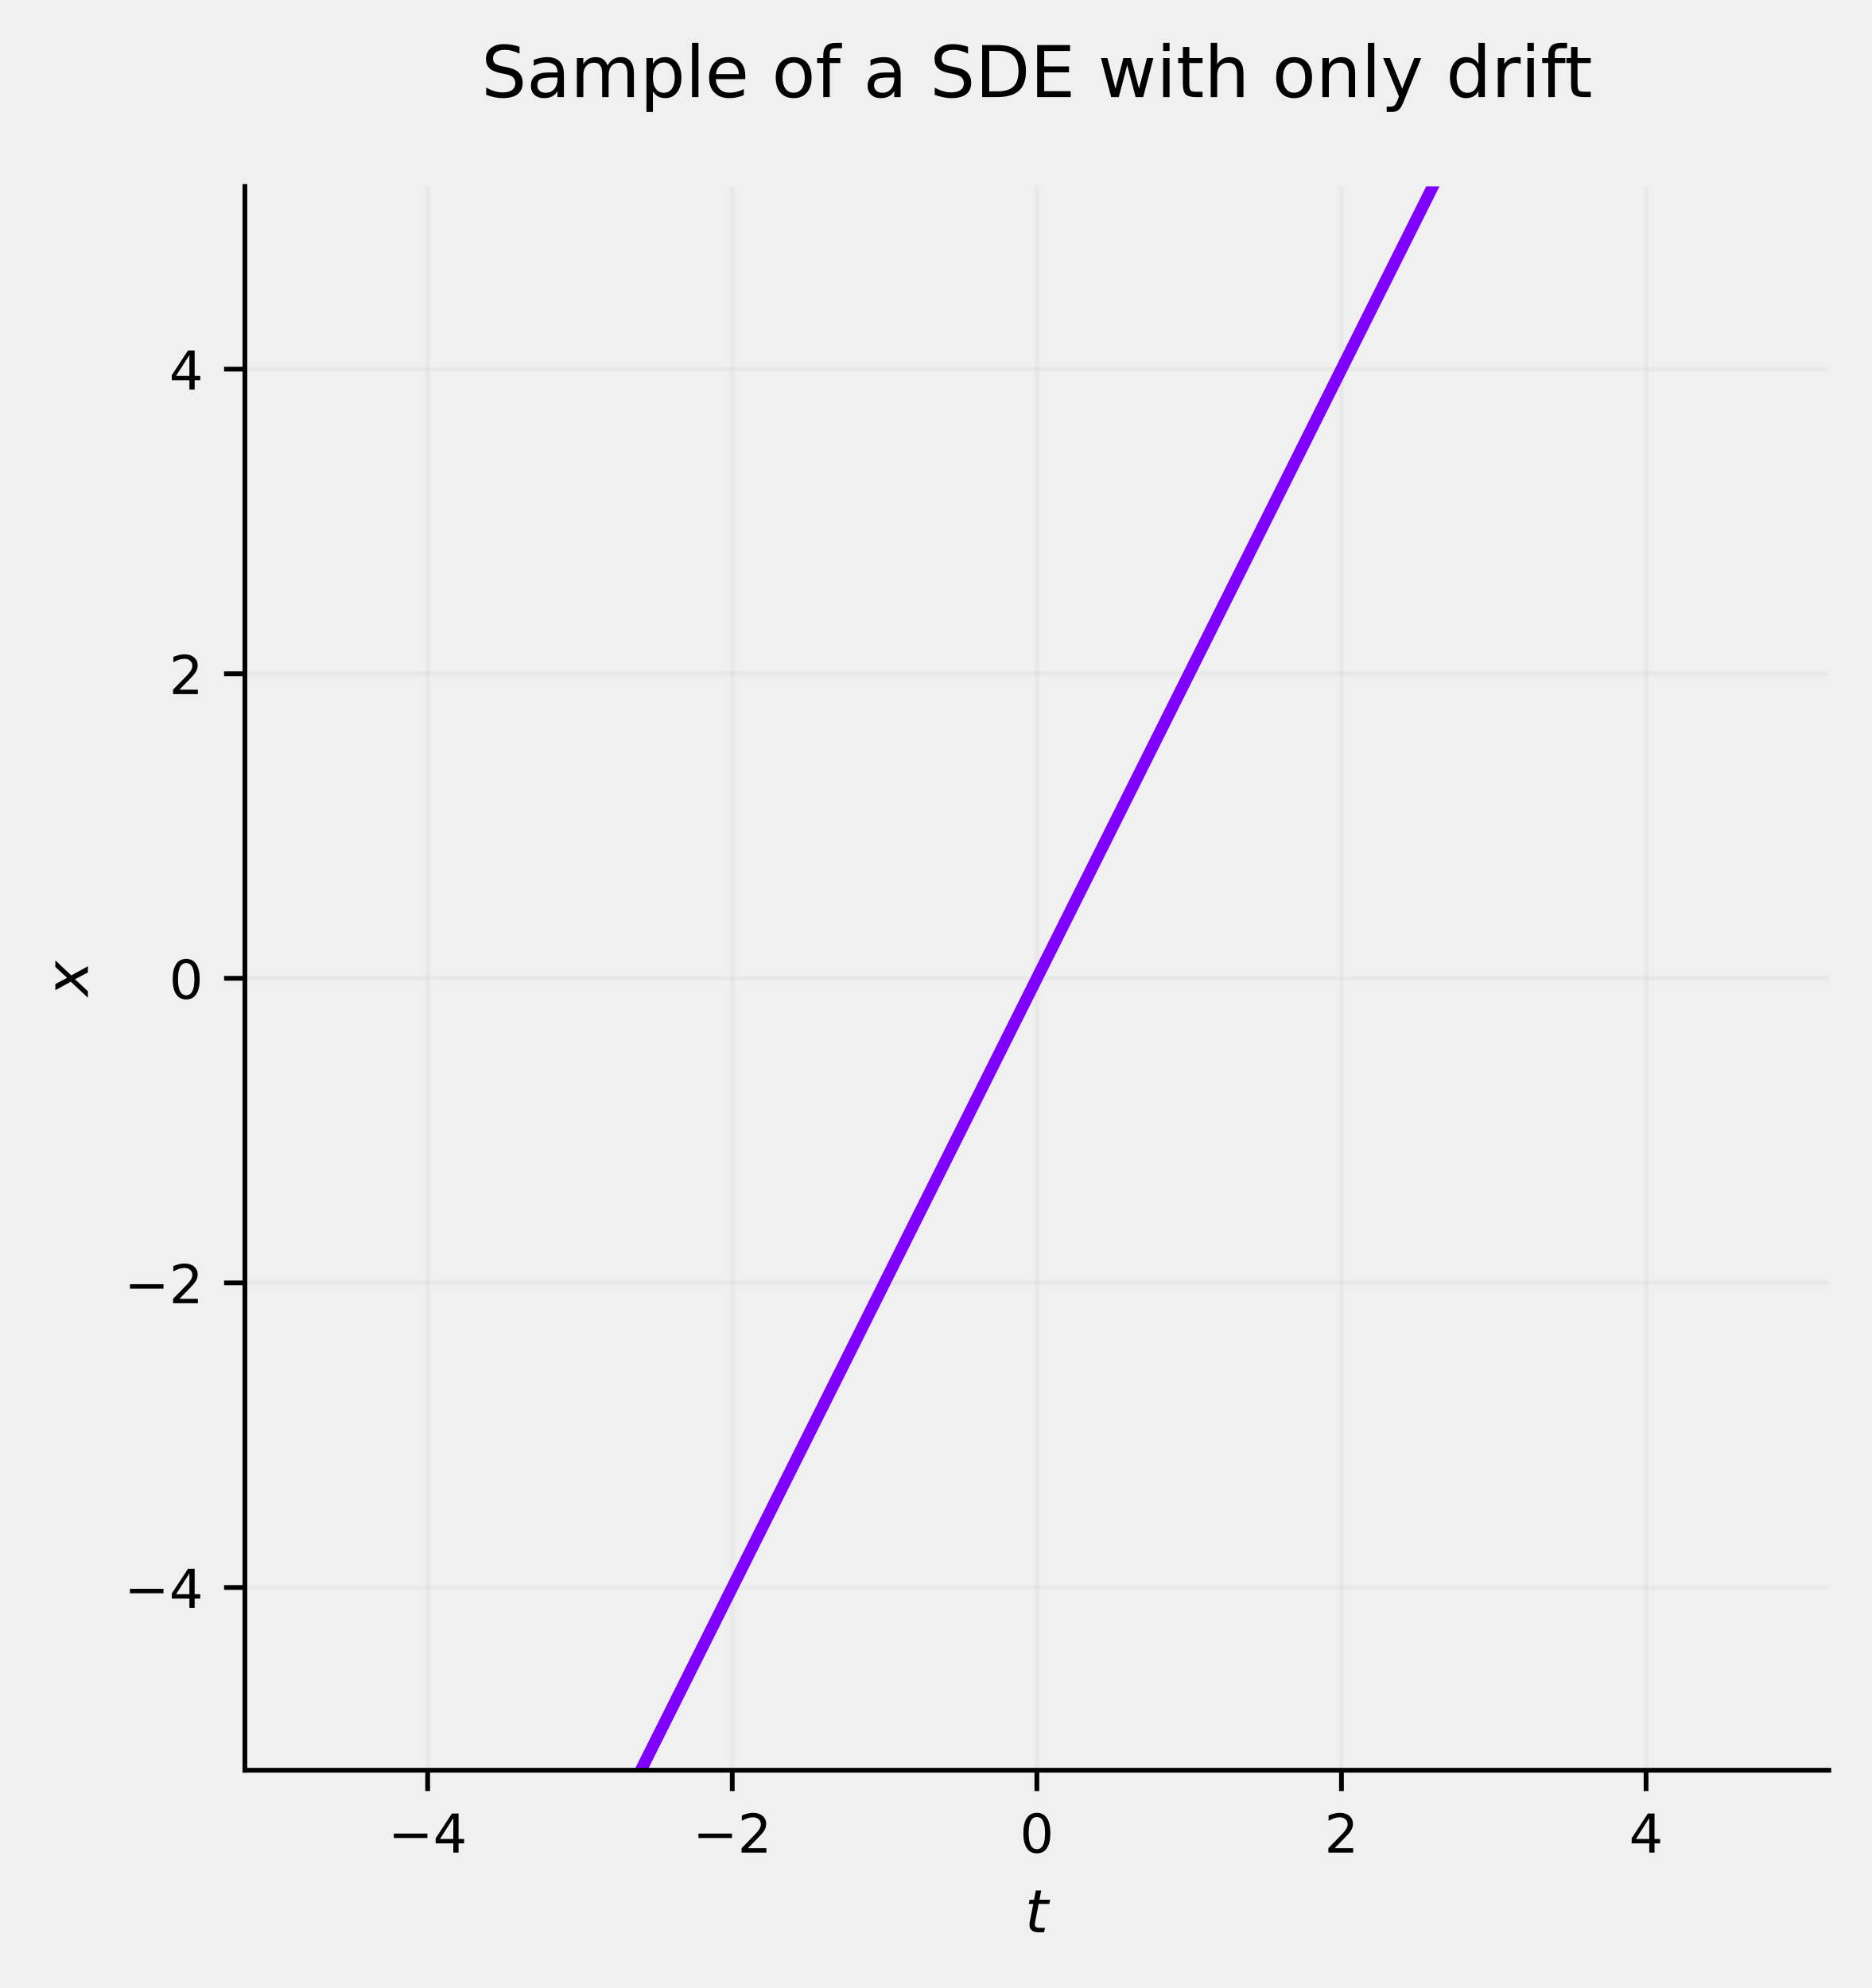
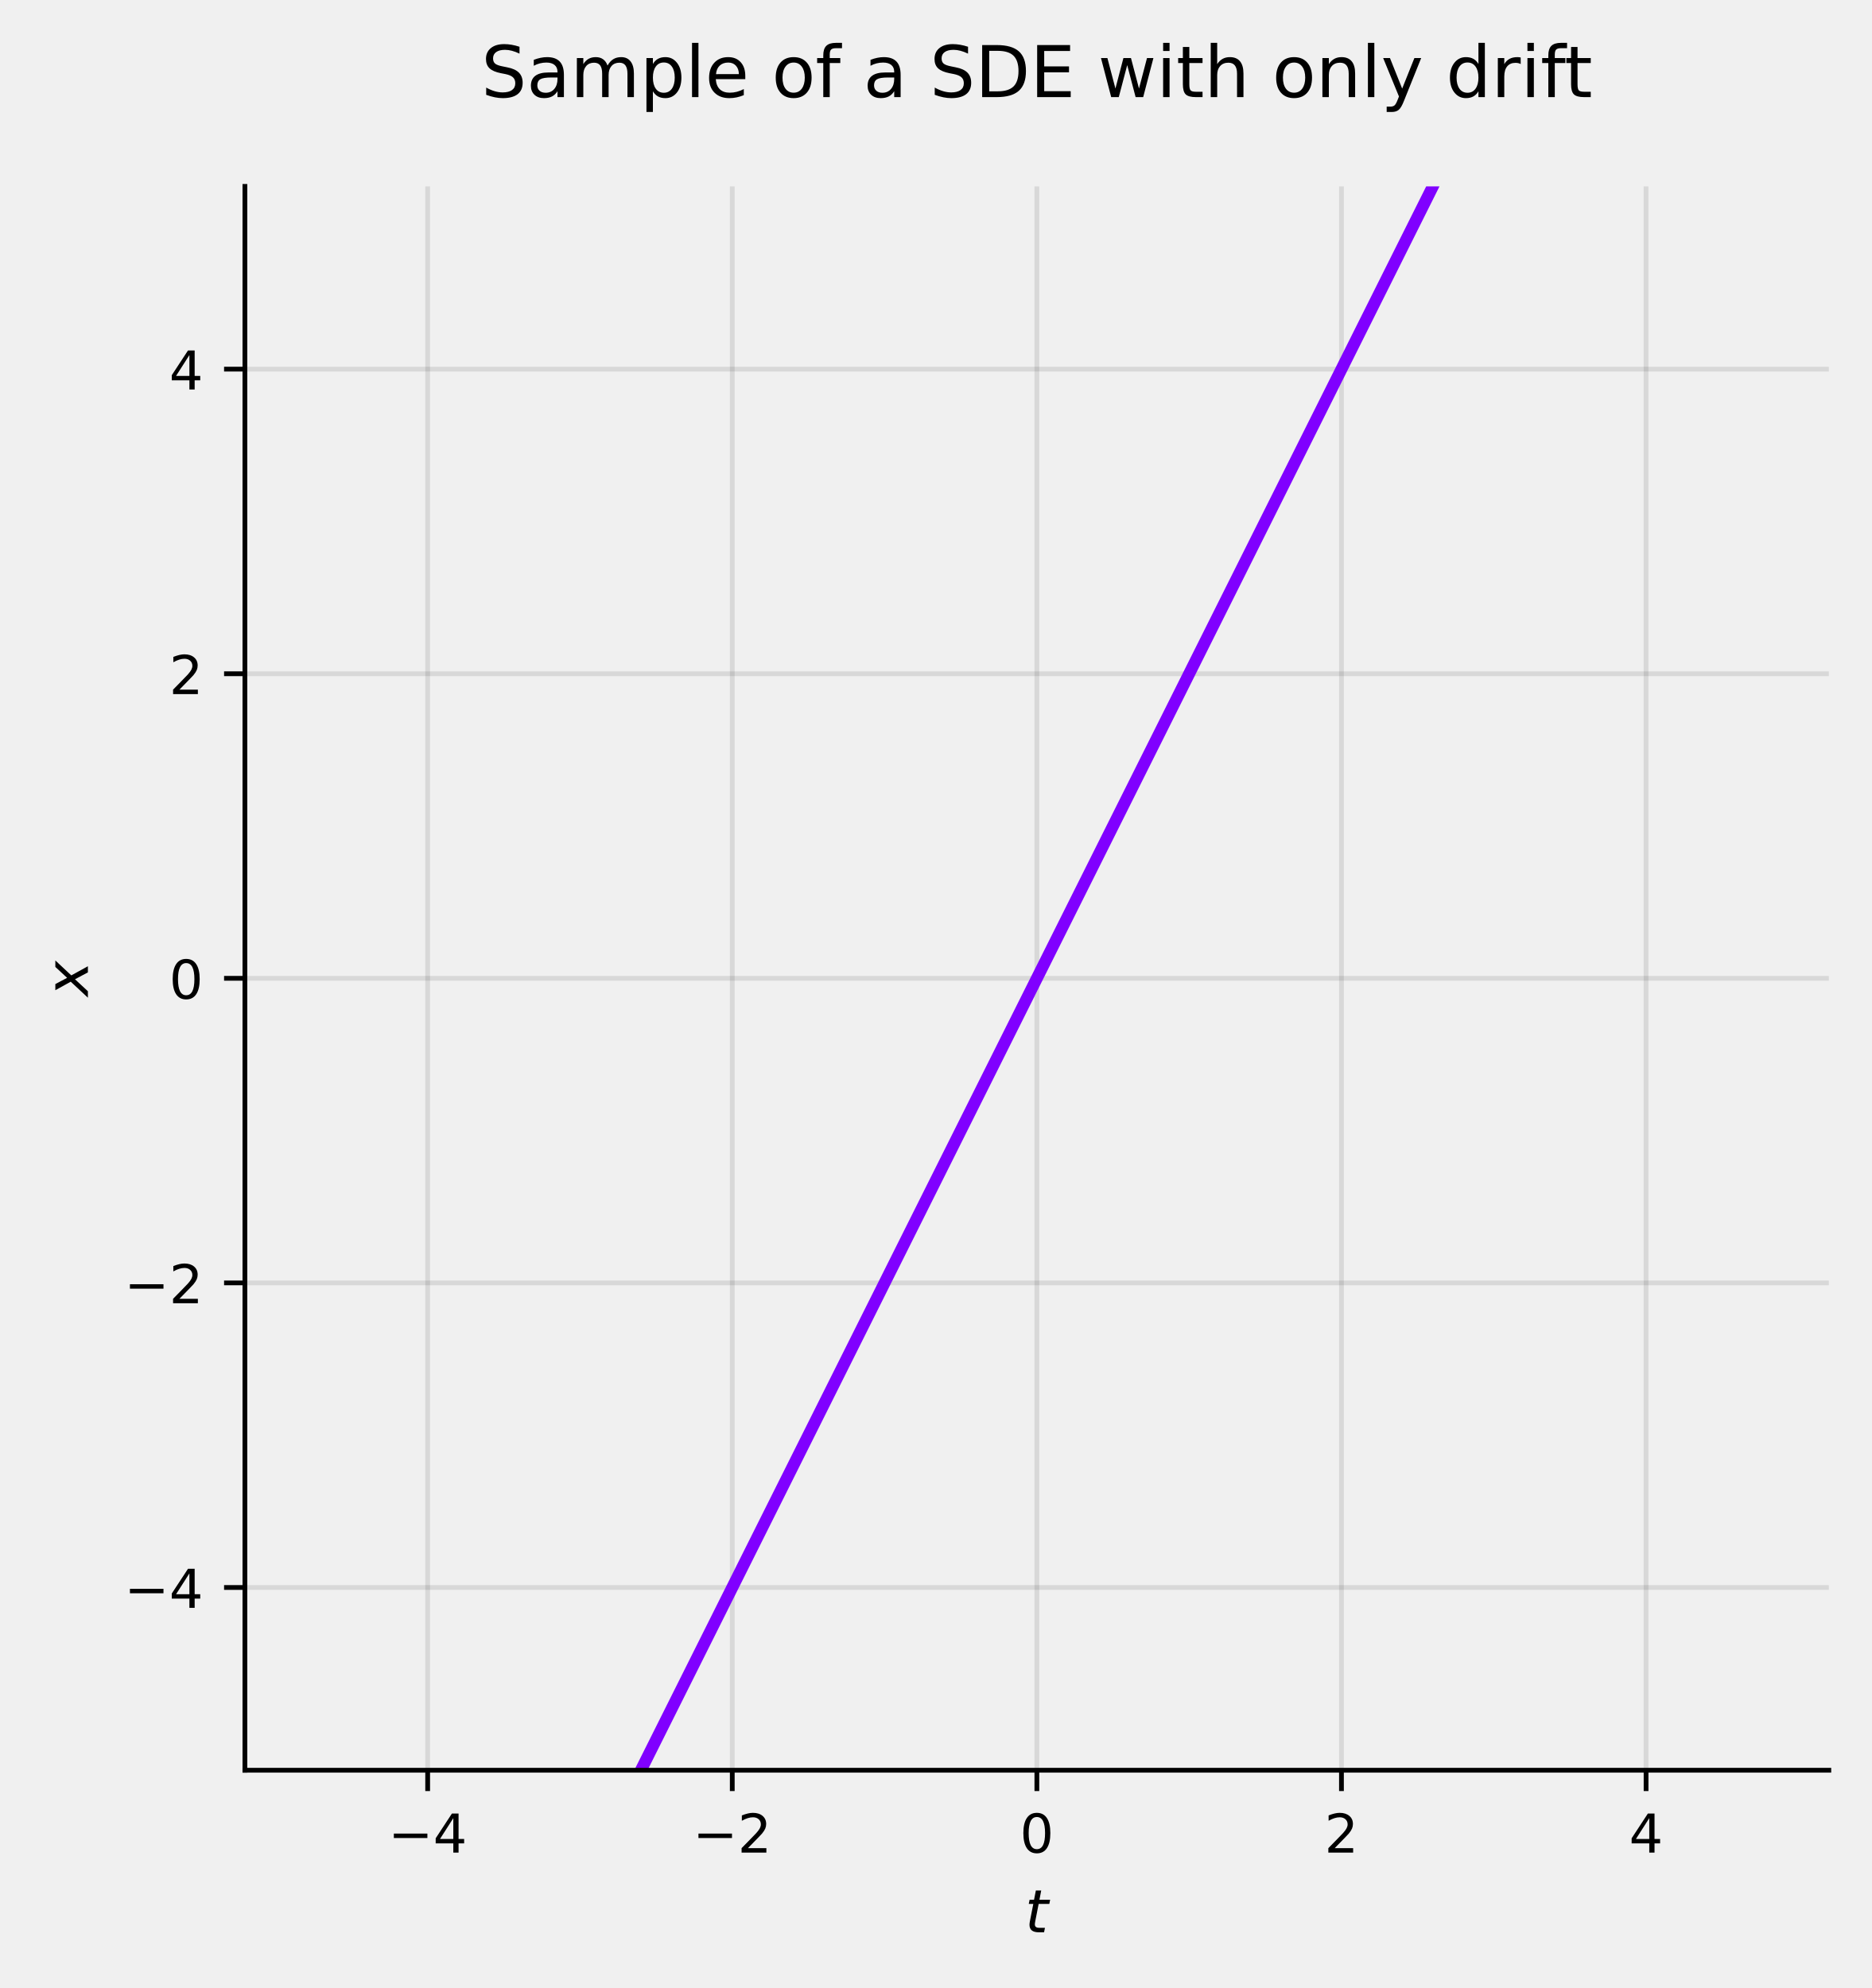
<svg xmlns="http://www.w3.org/2000/svg" xmlns:xlink="http://www.w3.org/1999/xlink" width="314.458pt" height="334.019pt" viewBox="0 0 314.458 334.019" version="1.1">
+   <style>
+             /* Light mode (default) */
+             .c1 { fill: #d62728 !important; stroke: #d62728 !important; }
+ .c2 { fill: #2ca02c !important; stroke: #2ca02c !important; }
+ .c3 { fill: #1f77b4 !important; stroke: #1f77b4 !important; }
+ .c4 { fill: #9467bd !important; stroke: #9467bd !important; }
+ .c5 { fill: #8c564b !important; stroke: #8c564b !important; }
+ .c6 { fill: #e377c2 !important; stroke: #e377c2 !important; }
+ .c7 { fill: #7f7f7f !important; stroke: #7f7f7f !important; }
+ .c8 { fill: #bcbd22 !important; stroke: #bcbd22 !important; }
+ 
+             /* Text and graphic elements */
+             text, .text {
+                 fill: #000000 !important;
+                 stroke: none !important;
+             }
+ 
+             .axis line, .axis path, .tick line, .tick path, path.domain, line.grid {
+                 stroke: #000000 !important;
+             }
+ 
+             .legend text {
+                 fill: #000000 !important;
+             }
+ 
+             g.legend &gt; g:first-child &gt; path:first-child {
+                 fill: rgba(255, 255, 255, 0.8) !important;
+                 stroke: rgba(0, 0, 0, 0.1) !important;
+             }
+ 
+             [stroke="currentColor"], [stroke="black"] {
+                 stroke: #000000 !important;
+             }
+ 
+             /* Dark mode via media query */
+             @media (prefers-color-scheme: dark) {
+                 /* Dark theme colors */
+                 .c1 { fill: #FF4A98 !important; stroke: #FF4A98 !important; }
+                 .c2 { fill: #0AFAFA !important; stroke: #0AFAFA !important; }
+                 .c3 { fill: #7F83FF !important; stroke: #7F83FF !important; }
+                 .c4 { fill: #B4A0FF !important; stroke: #B4A0FF !important; }
+                 .c5 { fill: #FFB86B !important; stroke: #FFB86B !important; }
+                 .c6 { fill: #FF79C6 !important; stroke: #FF79C6 !important; }
+                 .c7 { fill: #CCCCCC !important; stroke: #CCCCCC !important; }
+                 .c8 { fill: #E6DB74 !important; stroke: #E6DB74 !important; }
+ 
+                 /* Dark theme text and graphics */
+                 text, .text {
+                     fill: #FFFFFF !important;
+                     stroke: none !important;
+                 }
+ 
+                 .axis line, .axis path, .tick line, .tick path, path.domain, line.grid {
+                     stroke: #FFFFFF !important;
+                 }
+ 
+                 .grid line {
+                     stroke: rgba(255, 255, 255, 0.2) !important;
+                 }
+ 
+                 .legend text {
+                     fill: #FFFFFF !important;
+                 }
+ 
+                 g.legend &gt; g:first-child &gt; path:first-child {
+                     fill: rgba(26, 26, 26, 0.8) !important;
+                     stroke: rgba(255, 255, 255, 0.1) !important;
+                 }
+ 
+                 [stroke="currentColor"], [stroke="black"] {
+                     stroke: #FFFFFF !important;
+                 }
+             }
+         </style>
  <defs>
    <style type="text/css">*{stroke-linejoin: round; stroke-linecap: butt}</style>
  </defs>
  <g id="figure_1">
-     <g id="patch_1">
-       <path d="M -0 334.019 L 314.458 334.019 L 314.458 0 L -0 0 L -0 334.019 z " style="fill: none" />
+     <g class="patch">
+       <path d="M -0 334.019  L 314.458 334.019  L 314.458 0  L -0 0  L -0 334.019  z " style="fill: none" />
    </g>
    <g id="axes_1">
-       <g id="patch_2">
-         <path d="M 41.146 297.43 L 307.258 297.43 L 307.258 31.318 L 41.146 31.318 L 41.146 297.43 z " style="fill: none" />
+       <g class="patch">
+         <path d="M 41.146 297.43  L 307.258 297.43  L 307.258 31.318  L 41.146 31.318  L 41.146 297.43  z " style="fill: none" />
      </g>
      <g class="axis">
-         <g id="xtick_1">
+         <g class="tick xtick">
          <g id="line2d_1">
-             <path d="M 71.851 297.43 L 71.851 31.318 " clip-path="url(#pc012c9b79e)" style="fill: none; stroke: #b0b0b0; stroke-opacity: 0.1; stroke-width: 0.8; stroke-linecap: square" />
+             <path d="M 71.851 297.43  L 71.851 31.318  " clip-path="url(#p64a3416828)" style="fill: none; stroke: #b0b0b0; stroke-opacity: 0.1; stroke-width: 0.8; stroke-linecap: square" />
          </g>
          <g id="line2d_2">
            <defs>
-               <path id="m1067c1efd9" d="M 0 0 L 0 3.5 " style="stroke: currentColor; stroke-width: 0.8" />
+               <path id="m9e32b17bf5" d="M 0 0  L 0 3.5  " style="stroke: currentColor; stroke-width: 0.8" />
            </defs>
            <g>
-               <use xlink:href="#m1067c1efd9" x="71.851" y="297.43" style="stroke: currentColor; stroke-width: 0.8" />
+               <use xlink:href="#m9e32b17bf5" x="71.851" y="297.43" style="stroke: currentColor; stroke-width: 0.8" />
            </g>
          </g>
          <g id="text_1" class="text">
            <g transform="translate(65.21734 311.2687) scale(0.09 -0.09)">
              <defs>
-                 <path id="DejaVuSans-2212" d="M 678 2272 L 4684 2272 L 4684 1741 L 678 1741 L 678 2272 z " transform="scale(0.015625)" />
-                 <path id="DejaVuSans-34" d="M 2419 4116 L 825 1625 L 2419 1625 L 2419 4116 z M 2253 4666 L 3047 4666 L 3047 1625 L 3713 1625 L 3713 1100 L 3047 1100 L 3047 0 L 2419 0 L 2419 1100 L 313 1100 L 313 1709 L 2253 4666 z " transform="scale(0.015625)" />
+                 <path id="DejaVuSans-2212" d="M 678 2272  L 4684 2272  L 4684 1741  L 678 1741  L 678 2272  z " transform="scale(0.015625)" />
+                 <path id="DejaVuSans-34" d="M 2419 4116  L 825 1625  L 2419 1625  L 2419 4116  z M 2253 4666  L 3047 4666  L 3047 1625  L 3713 1625  L 3713 1100  L 3047 1100  L 3047 0  L 2419 0  L 2419 1100  L 313 1100  L 313 1709  L 2253 4666  z " transform="scale(0.015625)" />
              </defs>
              <use xlink:href="#DejaVuSans-2212" />
              <use xlink:href="#DejaVuSans-34" transform="translate(83.78906 0)" />
            </g>
          </g>
        </g>
-         <g id="xtick_2">
+         <g class="tick xtick">
          <g id="line2d_3">
-             <path d="M 123.027 297.43 L 123.027 31.318 " clip-path="url(#pc012c9b79e)" style="fill: none; stroke: #b0b0b0; stroke-opacity: 0.1; stroke-width: 0.8; stroke-linecap: square" />
+             <path d="M 123.027 297.43  L 123.027 31.318  " clip-path="url(#p64a3416828)" style="fill: none; stroke: #b0b0b0; stroke-opacity: 0.1; stroke-width: 0.8; stroke-linecap: square" />
          </g>
          <g id="line2d_4">
            <g>
-               <use xlink:href="#m1067c1efd9" x="123.027" y="297.43" style="stroke: currentColor; stroke-width: 0.8" />
+               <use xlink:href="#m9e32b17bf5" x="123.027" y="297.43" style="stroke: currentColor; stroke-width: 0.8" />
            </g>
          </g>
          <g id="text_2" class="text">
            <g transform="translate(116.3927 311.2687) scale(0.09 -0.09)">
              <defs>
-                 <path id="DejaVuSans-32" d="M 1228 531 L 3431 531 L 3431 0 L 469 0 L 469 531 Q 828 903 1448 1529 Q 2069 2156 2228 2338 Q 2531 2678 2651 2914 Q 2772 3150 2772 3378 Q 2772 3750 2511 3984 Q 2250 4219 1831 4219 Q 1534 4219 1204 4116 Q 875 4013 500 3803 L 500 4441 Q 881 4594 1212 4672 Q 1544 4750 1819 4750 Q 2544 4750 2975 4387 Q 3406 4025 3406 3419 Q 3406 3131 3298 2873 Q 3191 2616 2906 2266 Q 2828 2175 2409 1742 Q 1991 1309 1228 531 z " transform="scale(0.015625)" />
+                 <path id="DejaVuSans-32" d="M 1228 531  L 3431 531  L 3431 0  L 469 0  L 469 531  Q 828 903 1448 1529  Q 2069 2156 2228 2338  Q 2531 2678 2651 2914  Q 2772 3150 2772 3378  Q 2772 3750 2511 3984  Q 2250 4219 1831 4219  Q 1534 4219 1204 4116  Q 875 4013 500 3803  L 500 4441  Q 881 4594 1212 4672  Q 1544 4750 1819 4750  Q 2544 4750 2975 4387  Q 3406 4025 3406 3419  Q 3406 3131 3298 2873  Q 3191 2616 2906 2266  Q 2828 2175 2409 1742  Q 1991 1309 1228 531  z " transform="scale(0.015625)" />
              </defs>
              <use xlink:href="#DejaVuSans-2212" />
              <use xlink:href="#DejaVuSans-32" transform="translate(83.78906 0)" />
            </g>
          </g>
        </g>
-         <g id="xtick_3">
+         <g class="tick xtick">
          <g id="line2d_5">
-             <path d="M 174.202 297.43 L 174.202 31.318 " clip-path="url(#pc012c9b79e)" style="fill: none; stroke: #b0b0b0; stroke-opacity: 0.1; stroke-width: 0.8; stroke-linecap: square" />
+             <path d="M 174.202 297.43  L 174.202 31.318  " clip-path="url(#p64a3416828)" style="fill: none; stroke: #b0b0b0; stroke-opacity: 0.1; stroke-width: 0.8; stroke-linecap: square" />
          </g>
          <g id="line2d_6">
            <g>
-               <use xlink:href="#m1067c1efd9" x="174.202" y="297.43" style="stroke: currentColor; stroke-width: 0.8" />
+               <use xlink:href="#m9e32b17bf5" x="174.202" y="297.43" style="stroke: currentColor; stroke-width: 0.8" />
            </g>
          </g>
          <g id="text_3" class="text">
            <g transform="translate(171.339 311.2687) scale(0.09 -0.09)">
              <defs>
-                 <path id="DejaVuSans-30" d="M 2034 4250 Q 1547 4250 1301 3770 Q 1056 3291 1056 2328 Q 1056 1369 1301 889 Q 1547 409 2034 409 Q 2525 409 2770 889 Q 3016 1369 3016 2328 Q 3016 3291 2770 3770 Q 2525 4250 2034 4250 z M 2034 4750 Q 2819 4750 3233 4129 Q 3647 3509 3647 2328 Q 3647 1150 3233 529 Q 2819 -91 2034 -91 Q 1250 -91 836 529 Q 422 1150 422 2328 Q 422 3509 836 4129 Q 1250 4750 2034 4750 z " transform="scale(0.015625)" />
+                 <path id="DejaVuSans-30" d="M 2034 4250  Q 1547 4250 1301 3770  Q 1056 3291 1056 2328  Q 1056 1369 1301 889  Q 1547 409 2034 409  Q 2525 409 2770 889  Q 3016 1369 3016 2328  Q 3016 3291 2770 3770  Q 2525 4250 2034 4250  z M 2034 4750  Q 2819 4750 3233 4129  Q 3647 3509 3647 2328  Q 3647 1150 3233 529  Q 2819 -91 2034 -91  Q 1250 -91 836 529  Q 422 1150 422 2328  Q 422 3509 836 4129  Q 1250 4750 2034 4750  z " transform="scale(0.015625)" />
              </defs>
              <use xlink:href="#DejaVuSans-30" />
            </g>
          </g>
        </g>
-         <g id="xtick_4">
+         <g class="tick xtick">
          <g id="line2d_7">
-             <path d="M 225.377 297.43 L 225.377 31.318 " clip-path="url(#pc012c9b79e)" style="fill: none; stroke: #b0b0b0; stroke-opacity: 0.1; stroke-width: 0.8; stroke-linecap: square" />
+             <path d="M 225.377 297.43  L 225.377 31.318  " clip-path="url(#p64a3416828)" style="fill: none; stroke: #b0b0b0; stroke-opacity: 0.1; stroke-width: 0.8; stroke-linecap: square" />
          </g>
          <g id="line2d_8">
            <g>
-               <use xlink:href="#m1067c1efd9" x="225.377" y="297.43" style="stroke: currentColor; stroke-width: 0.8" />
+               <use xlink:href="#m9e32b17bf5" x="225.377" y="297.43" style="stroke: currentColor; stroke-width: 0.8" />
            </g>
          </g>
          <g id="text_4" class="text">
            <g transform="translate(222.5144 311.2687) scale(0.09 -0.09)">
              <use xlink:href="#DejaVuSans-32" />
            </g>
          </g>
        </g>
-         <g id="xtick_5">
+         <g class="tick xtick">
          <g id="line2d_9">
-             <path d="M 276.553 297.43 L 276.553 31.318 " clip-path="url(#pc012c9b79e)" style="fill: none; stroke: #b0b0b0; stroke-opacity: 0.1; stroke-width: 0.8; stroke-linecap: square" />
+             <path d="M 276.553 297.43  L 276.553 31.318  " clip-path="url(#p64a3416828)" style="fill: none; stroke: #b0b0b0; stroke-opacity: 0.1; stroke-width: 0.8; stroke-linecap: square" />
          </g>
          <g id="line2d_10">
            <g>
-               <use xlink:href="#m1067c1efd9" x="276.553" y="297.43" style="stroke: currentColor; stroke-width: 0.8" />
+               <use xlink:href="#m9e32b17bf5" x="276.553" y="297.43" style="stroke: currentColor; stroke-width: 0.8" />
            </g>
          </g>
          <g id="text_5" class="text">
            <g transform="translate(273.6897 311.2687) scale(0.09 -0.09)">
              <use xlink:href="#DejaVuSans-34" />
            </g>
          </g>
        </g>
        <g id="text_6" class="text">
          <g transform="translate(172.2021 324.7389) scale(0.1 -0.1)">
            <defs>
-               <path id="DejaVuSans-Oblique-74" d="M 2706 3500 L 2619 3053 L 1472 3053 L 1100 1153 Q 1081 1047 1072 975 Q 1063 903 1063 863 Q 1063 663 1183 572 Q 1303 481 1569 481 L 2150 481 L 2053 0 L 1503 0 Q 991 0 739 200 Q 488 400 488 806 Q 488 878 497 964 Q 506 1050 525 1153 L 897 3053 L 409 3053 L 500 3500 L 978 3500 L 1172 4494 L 1747 4494 L 1556 3500 L 2706 3500 z " transform="scale(0.015625)" />
+               <path id="DejaVuSans-Oblique-74" d="M 2706 3500  L 2619 3053  L 1472 3053  L 1100 1153  Q 1081 1047 1072 975  Q 1063 903 1063 863  Q 1063 663 1183 572  Q 1303 481 1569 481  L 2150 481  L 2053 0  L 1503 0  Q 991 0 739 200  Q 488 400 488 806  Q 488 878 497 964  Q 506 1050 525 1153  L 897 3053  L 409 3053  L 500 3500  L 978 3500  L 1172 4494  L 1747 4494  L 1556 3500  L 2706 3500  z " transform="scale(0.015625)" />
            </defs>
            <use xlink:href="#DejaVuSans-Oblique-74" transform="translate(0 0.78125)" />
          </g>
        </g>
      </g>
      <g class="axis">
-         <g id="ytick_1">
+         <g class="tick ytick">
          <g id="line2d_11">
-             <path d="M 41.146 266.725 L 307.258 266.725 " clip-path="url(#pc012c9b79e)" style="fill: none; stroke: #b0b0b0; stroke-opacity: 0.1; stroke-width: 0.8; stroke-linecap: square" />
+             <path d="M 41.146 266.725  L 307.258 266.725  " clip-path="url(#p64a3416828)" style="fill: none; stroke: #b0b0b0; stroke-opacity: 0.1; stroke-width: 0.8; stroke-linecap: square" />
          </g>
          <g id="line2d_12">
            <defs>
-               <path id="m3c9a27a2d4" d="M 0 0 L -3.5 0 " style="stroke: currentColor; stroke-width: 0.8" />
+               <path id="m2f1e5933f6" d="M 0 0  L -3.5 0  " style="stroke: currentColor; stroke-width: 0.8" />
            </defs>
            <g>
-               <use xlink:href="#m3c9a27a2d4" x="41.146" y="266.725" style="stroke: currentColor; stroke-width: 0.8" />
+               <use xlink:href="#m2f1e5933f6" x="41.146" y="266.725" style="stroke: currentColor; stroke-width: 0.8" />
            </g>
          </g>
          <g id="text_7" class="text">
            <g transform="translate(20.87813 270.1442) scale(0.09 -0.09)">
              <use xlink:href="#DejaVuSans-2212" />
              <use xlink:href="#DejaVuSans-34" transform="translate(83.78906 0)" />
            </g>
          </g>
        </g>
-         <g id="ytick_2">
+         <g class="tick ytick">
          <g id="line2d_13">
-             <path d="M 41.146 215.55 L 307.258 215.55 " clip-path="url(#pc012c9b79e)" style="fill: none; stroke: #b0b0b0; stroke-opacity: 0.1; stroke-width: 0.8; stroke-linecap: square" />
+             <path d="M 41.146 215.55  L 307.258 215.55  " clip-path="url(#p64a3416828)" style="fill: none; stroke: #b0b0b0; stroke-opacity: 0.1; stroke-width: 0.8; stroke-linecap: square" />
          </g>
          <g id="line2d_14">
            <g>
-               <use xlink:href="#m3c9a27a2d4" x="41.146" y="215.55" style="stroke: currentColor; stroke-width: 0.8" />
+               <use xlink:href="#m2f1e5933f6" x="41.146" y="215.55" style="stroke: currentColor; stroke-width: 0.8" />
            </g>
          </g>
          <g id="text_8" class="text">
            <g transform="translate(20.87813 218.9688) scale(0.09 -0.09)">
              <use xlink:href="#DejaVuSans-2212" />
              <use xlink:href="#DejaVuSans-32" transform="translate(83.78906 0)" />
            </g>
          </g>
        </g>
-         <g id="ytick_3">
+         <g class="tick ytick">
          <g id="line2d_15">
-             <path d="M 41.146 164.374 L 307.258 164.374 " clip-path="url(#pc012c9b79e)" style="fill: none; stroke: #b0b0b0; stroke-opacity: 0.1; stroke-width: 0.8; stroke-linecap: square" />
+             <path d="M 41.146 164.374  L 307.258 164.374  " clip-path="url(#p64a3416828)" style="fill: none; stroke: #b0b0b0; stroke-opacity: 0.1; stroke-width: 0.8; stroke-linecap: square" />
          </g>
          <g id="line2d_16">
            <g>
-               <use xlink:href="#m3c9a27a2d4" x="41.146" y="164.374" style="stroke: currentColor; stroke-width: 0.8" />
+               <use xlink:href="#m2f1e5933f6" x="41.146" y="164.374" style="stroke: currentColor; stroke-width: 0.8" />
            </g>
          </g>
          <g id="text_9" class="text">
            <g transform="translate(28.41984 167.7934) scale(0.09 -0.09)">
              <use xlink:href="#DejaVuSans-30" />
            </g>
          </g>
        </g>
-         <g id="ytick_4">
+         <g class="tick ytick">
          <g id="line2d_17">
-             <path d="M 41.146 113.199 L 307.258 113.199 " clip-path="url(#pc012c9b79e)" style="fill: none; stroke: #b0b0b0; stroke-opacity: 0.1; stroke-width: 0.8; stroke-linecap: square" />
+             <path d="M 41.146 113.199  L 307.258 113.199  " clip-path="url(#p64a3416828)" style="fill: none; stroke: #b0b0b0; stroke-opacity: 0.1; stroke-width: 0.8; stroke-linecap: square" />
          </g>
          <g id="line2d_18">
            <g>
-               <use xlink:href="#m3c9a27a2d4" x="41.146" y="113.199" style="stroke: currentColor; stroke-width: 0.8" />
+               <use xlink:href="#m2f1e5933f6" x="41.146" y="113.199" style="stroke: currentColor; stroke-width: 0.8" />
            </g>
          </g>
          <g id="text_10" class="text">
            <g transform="translate(28.41984 116.618) scale(0.09 -0.09)">
              <use xlink:href="#DejaVuSans-32" />
            </g>
          </g>
        </g>
-         <g id="ytick_5">
+         <g class="tick ytick">
          <g id="line2d_19">
-             <path d="M 41.146 62.023 L 307.258 62.023 " clip-path="url(#pc012c9b79e)" style="fill: none; stroke: #b0b0b0; stroke-opacity: 0.1; stroke-width: 0.8; stroke-linecap: square" />
+             <path d="M 41.146 62.023  L 307.258 62.023  " clip-path="url(#p64a3416828)" style="fill: none; stroke: #b0b0b0; stroke-opacity: 0.1; stroke-width: 0.8; stroke-linecap: square" />
          </g>
          <g id="line2d_20">
            <g>
-               <use xlink:href="#m3c9a27a2d4" x="41.146" y="62.023" style="stroke: currentColor; stroke-width: 0.8" />
+               <use xlink:href="#m2f1e5933f6" x="41.146" y="62.023" style="stroke: currentColor; stroke-width: 0.8" />
            </g>
          </g>
          <g id="text_11" class="text">
            <g transform="translate(28.41984 65.44265) scale(0.09 -0.09)">
              <use xlink:href="#DejaVuSans-34" />
            </g>
          </g>
        </g>
        <g id="text_12" class="text">
          <g transform="translate(14.79844 167.3741) rotate(-90) scale(0.1 -0.1)">
            <defs>
-               <path id="DejaVuSans-Oblique-78" d="M 3841 3500 L 2234 1784 L 3219 0 L 2559 0 L 1819 1388 L 531 0 L -166 0 L 1556 1844 L 641 3500 L 1300 3500 L 1972 2234 L 3144 3500 L 3841 3500 z " transform="scale(0.015625)" />
+               <path id="DejaVuSans-Oblique-78" d="M 3841 3500  L 2234 1784  L 3219 0  L 2559 0  L 1819 1388  L 531 0  L -166 0  L 1556 1844  L 641 3500  L 1300 3500  L 1972 2234  L 3144 3500  L 3841 3500  z " transform="scale(0.015625)" />
            </defs>
            <use xlink:href="#DejaVuSans-Oblique-78" transform="translate(0 0.3125)" />
          </g>
        </g>
      </g>
      <g id="line2d_21">
-         <path d="M 88.88 335.019 L 256.889 -1 " clip-path="url(#pc012c9b79e)" style="fill: none; stroke: #8000ff; stroke-width: 2; stroke-linecap: square" />
-       </g>
-       <g id="patch_3">
-         <path d="M 41.146 297.43 L 41.146 31.318 " style="fill: none; stroke: currentColor; stroke-width: 0.8; stroke-linejoin: miter; stroke-linecap: square" />
-       </g>
-       <g id="patch_4">
-         <path d="M 41.146 297.43 L 307.258 297.43 " style="fill: none; stroke: currentColor; stroke-width: 0.8; stroke-linejoin: miter; stroke-linecap: square" />
+         <path d="M 88.88 335.019  L 256.889 -1  " clip-path="url(#p64a3416828)" style="fill: none; stroke: #8000ff; stroke-width: 2; stroke-linecap: square" />
+       </g>
+       <g class="patch">
+         <path d="M 41.146 297.43  L 41.146 31.318  " style="fill: none; stroke: currentColor; stroke-width: 0.8; stroke-linejoin: miter; stroke-linecap: square" />
+       </g>
+       <g class="patch">
+         <path d="M 41.146 297.43  L 307.258 297.43  " style="fill: none; stroke: currentColor; stroke-width: 0.8; stroke-linejoin: miter; stroke-linecap: square" />
      </g>
      <g id="text_13" class="text">
        <g transform="translate(80.85991 16.31812) scale(0.12 -0.12)">
          <defs>
-             <path id="DejaVuSans-53" d="M 3425 4513 L 3425 3897 Q 3066 4069 2747 4153 Q 2428 4238 2131 4238 Q 1616 4238 1336 4038 Q 1056 3838 1056 3469 Q 1056 3159 1242 3001 Q 1428 2844 1947 2747 L 2328 2669 Q 3034 2534 3370 2195 Q 3706 1856 3706 1288 Q 3706 609 3251 259 Q 2797 -91 1919 -91 Q 1588 -91 1214 -16 Q 841 59 441 206 L 441 856 Q 825 641 1194 531 Q 1563 422 1919 422 Q 2459 422 2753 634 Q 3047 847 3047 1241 Q 3047 1584 2836 1778 Q 2625 1972 2144 2069 L 1759 2144 Q 1053 2284 737 2584 Q 422 2884 422 3419 Q 422 4038 858 4394 Q 1294 4750 2059 4750 Q 2388 4750 2728 4690 Q 3069 4631 3425 4513 z " transform="scale(0.015625)" />
-             <path id="DejaVuSans-61" d="M 2194 1759 Q 1497 1759 1228 1600 Q 959 1441 959 1056 Q 959 750 1161 570 Q 1363 391 1709 391 Q 2188 391 2477 730 Q 2766 1069 2766 1631 L 2766 1759 L 2194 1759 z M 3341 1997 L 3341 0 L 2766 0 L 2766 531 Q 2569 213 2275 61 Q 1981 -91 1556 -91 Q 1019 -91 701 211 Q 384 513 384 1019 Q 384 1609 779 1909 Q 1175 2209 1959 2209 L 2766 2209 L 2766 2266 Q 2766 2663 2505 2880 Q 2244 3097 1772 3097 Q 1472 3097 1187 3025 Q 903 2953 641 2809 L 641 3341 Q 956 3463 1253 3523 Q 1550 3584 1831 3584 Q 2591 3584 2966 3190 Q 3341 2797 3341 1997 z " transform="scale(0.015625)" />
-             <path id="DejaVuSans-6d" d="M 3328 2828 Q 3544 3216 3844 3400 Q 4144 3584 4550 3584 Q 5097 3584 5394 3201 Q 5691 2819 5691 2113 L 5691 0 L 5113 0 L 5113 2094 Q 5113 2597 4934 2840 Q 4756 3084 4391 3084 Q 3944 3084 3684 2787 Q 3425 2491 3425 1978 L 3425 0 L 2847 0 L 2847 2094 Q 2847 2600 2669 2842 Q 2491 3084 2119 3084 Q 1678 3084 1418 2786 Q 1159 2488 1159 1978 L 1159 0 L 581 0 L 581 3500 L 1159 3500 L 1159 2956 Q 1356 3278 1631 3431 Q 1906 3584 2284 3584 Q 2666 3584 2933 3390 Q 3200 3197 3328 2828 z " transform="scale(0.015625)" />
-             <path id="DejaVuSans-70" d="M 1159 525 L 1159 -1331 L 581 -1331 L 581 3500 L 1159 3500 L 1159 2969 Q 1341 3281 1617 3432 Q 1894 3584 2278 3584 Q 2916 3584 3314 3078 Q 3713 2572 3713 1747 Q 3713 922 3314 415 Q 2916 -91 2278 -91 Q 1894 -91 1617 61 Q 1341 213 1159 525 z M 3116 1747 Q 3116 2381 2855 2742 Q 2594 3103 2138 3103 Q 1681 3103 1420 2742 Q 1159 2381 1159 1747 Q 1159 1113 1420 752 Q 1681 391 2138 391 Q 2594 391 2855 752 Q 3116 1113 3116 1747 z " transform="scale(0.015625)" />
-             <path id="DejaVuSans-6c" d="M 603 4863 L 1178 4863 L 1178 0 L 603 0 L 603 4863 z " transform="scale(0.015625)" />
-             <path id="DejaVuSans-65" d="M 3597 1894 L 3597 1613 L 953 1613 Q 991 1019 1311 708 Q 1631 397 2203 397 Q 2534 397 2845 478 Q 3156 559 3463 722 L 3463 178 Q 3153 47 2828 -22 Q 2503 -91 2169 -91 Q 1331 -91 842 396 Q 353 884 353 1716 Q 353 2575 817 3079 Q 1281 3584 2069 3584 Q 2775 3584 3186 3129 Q 3597 2675 3597 1894 z M 3022 2063 Q 3016 2534 2758 2815 Q 2500 3097 2075 3097 Q 1594 3097 1305 2825 Q 1016 2553 972 2059 L 3022 2063 z " transform="scale(0.015625)" />
+             <path id="DejaVuSans-53" d="M 3425 4513  L 3425 3897  Q 3066 4069 2747 4153  Q 2428 4238 2131 4238  Q 1616 4238 1336 4038  Q 1056 3838 1056 3469  Q 1056 3159 1242 3001  Q 1428 2844 1947 2747  L 2328 2669  Q 3034 2534 3370 2195  Q 3706 1856 3706 1288  Q 3706 609 3251 259  Q 2797 -91 1919 -91  Q 1588 -91 1214 -16  Q 841 59 441 206  L 441 856  Q 825 641 1194 531  Q 1563 422 1919 422  Q 2459 422 2753 634  Q 3047 847 3047 1241  Q 3047 1584 2836 1778  Q 2625 1972 2144 2069  L 1759 2144  Q 1053 2284 737 2584  Q 422 2884 422 3419  Q 422 4038 858 4394  Q 1294 4750 2059 4750  Q 2388 4750 2728 4690  Q 3069 4631 3425 4513  z " transform="scale(0.015625)" />
+             <path id="DejaVuSans-61" d="M 2194 1759  Q 1497 1759 1228 1600  Q 959 1441 959 1056  Q 959 750 1161 570  Q 1363 391 1709 391  Q 2188 391 2477 730  Q 2766 1069 2766 1631  L 2766 1759  L 2194 1759  z M 3341 1997  L 3341 0  L 2766 0  L 2766 531  Q 2569 213 2275 61  Q 1981 -91 1556 -91  Q 1019 -91 701 211  Q 384 513 384 1019  Q 384 1609 779 1909  Q 1175 2209 1959 2209  L 2766 2209  L 2766 2266  Q 2766 2663 2505 2880  Q 2244 3097 1772 3097  Q 1472 3097 1187 3025  Q 903 2953 641 2809  L 641 3341  Q 956 3463 1253 3523  Q 1550 3584 1831 3584  Q 2591 3584 2966 3190  Q 3341 2797 3341 1997  z " transform="scale(0.015625)" />
+             <path id="DejaVuSans-6d" d="M 3328 2828  Q 3544 3216 3844 3400  Q 4144 3584 4550 3584  Q 5097 3584 5394 3201  Q 5691 2819 5691 2113  L 5691 0  L 5113 0  L 5113 2094  Q 5113 2597 4934 2840  Q 4756 3084 4391 3084  Q 3944 3084 3684 2787  Q 3425 2491 3425 1978  L 3425 0  L 2847 0  L 2847 2094  Q 2847 2600 2669 2842  Q 2491 3084 2119 3084  Q 1678 3084 1418 2786  Q 1159 2488 1159 1978  L 1159 0  L 581 0  L 581 3500  L 1159 3500  L 1159 2956  Q 1356 3278 1631 3431  Q 1906 3584 2284 3584  Q 2666 3584 2933 3390  Q 3200 3197 3328 2828  z " transform="scale(0.015625)" />
+             <path id="DejaVuSans-70" d="M 1159 525  L 1159 -1331  L 581 -1331  L 581 3500  L 1159 3500  L 1159 2969  Q 1341 3281 1617 3432  Q 1894 3584 2278 3584  Q 2916 3584 3314 3078  Q 3713 2572 3713 1747  Q 3713 922 3314 415  Q 2916 -91 2278 -91  Q 1894 -91 1617 61  Q 1341 213 1159 525  z M 3116 1747  Q 3116 2381 2855 2742  Q 2594 3103 2138 3103  Q 1681 3103 1420 2742  Q 1159 2381 1159 1747  Q 1159 1113 1420 752  Q 1681 391 2138 391  Q 2594 391 2855 752  Q 3116 1113 3116 1747  z " transform="scale(0.015625)" />
+             <path id="DejaVuSans-6c" d="M 603 4863  L 1178 4863  L 1178 0  L 603 0  L 603 4863  z " transform="scale(0.015625)" />
+             <path id="DejaVuSans-65" d="M 3597 1894  L 3597 1613  L 953 1613  Q 991 1019 1311 708  Q 1631 397 2203 397  Q 2534 397 2845 478  Q 3156 559 3463 722  L 3463 178  Q 3153 47 2828 -22  Q 2503 -91 2169 -91  Q 1331 -91 842 396  Q 353 884 353 1716  Q 353 2575 817 3079  Q 1281 3584 2069 3584  Q 2775 3584 3186 3129  Q 3597 2675 3597 1894  z M 3022 2063  Q 3016 2534 2758 2815  Q 2500 3097 2075 3097  Q 1594 3097 1305 2825  Q 1016 2553 972 2059  L 3022 2063  z " transform="scale(0.015625)" />
            <path id="DejaVuSans-20" transform="scale(0.015625)" />
-             <path id="DejaVuSans-6f" d="M 1959 3097 Q 1497 3097 1228 2736 Q 959 2375 959 1747 Q 959 1119 1226 758 Q 1494 397 1959 397 Q 2419 397 2687 759 Q 2956 1122 2956 1747 Q 2956 2369 2687 2733 Q 2419 3097 1959 3097 z M 1959 3584 Q 2709 3584 3137 3096 Q 3566 2609 3566 1747 Q 3566 888 3137 398 Q 2709 -91 1959 -91 Q 1206 -91 779 398 Q 353 888 353 1747 Q 353 2609 779 3096 Q 1206 3584 1959 3584 z " transform="scale(0.015625)" />
-             <path id="DejaVuSans-66" d="M 2375 4863 L 2375 4384 L 1825 4384 Q 1516 4384 1395 4259 Q 1275 4134 1275 3809 L 1275 3500 L 2222 3500 L 2222 3053 L 1275 3053 L 1275 0 L 697 0 L 697 3053 L 147 3053 L 147 3500 L 697 3500 L 697 3744 Q 697 4328 969 4595 Q 1241 4863 1831 4863 L 2375 4863 z " transform="scale(0.015625)" />
-             <path id="DejaVuSans-44" d="M 1259 4147 L 1259 519 L 2022 519 Q 2988 519 3436 956 Q 3884 1394 3884 2338 Q 3884 3275 3436 3711 Q 2988 4147 2022 4147 L 1259 4147 z M 628 4666 L 1925 4666 Q 3281 4666 3915 4102 Q 4550 3538 4550 2338 Q 4550 1131 3912 565 Q 3275 0 1925 0 L 628 0 L 628 4666 z " transform="scale(0.015625)" />
-             <path id="DejaVuSans-45" d="M 628 4666 L 3578 4666 L 3578 4134 L 1259 4134 L 1259 2753 L 3481 2753 L 3481 2222 L 1259 2222 L 1259 531 L 3634 531 L 3634 0 L 628 0 L 628 4666 z " transform="scale(0.015625)" />
-             <path id="DejaVuSans-77" d="M 269 3500 L 844 3500 L 1563 769 L 2278 3500 L 2956 3500 L 3675 769 L 4391 3500 L 4966 3500 L 4050 0 L 3372 0 L 2619 2869 L 1863 0 L 1184 0 L 269 3500 z " transform="scale(0.015625)" />
-             <path id="DejaVuSans-69" d="M 603 3500 L 1178 3500 L 1178 0 L 603 0 L 603 3500 z M 603 4863 L 1178 4863 L 1178 4134 L 603 4134 L 603 4863 z " transform="scale(0.015625)" />
-             <path id="DejaVuSans-74" d="M 1172 4494 L 1172 3500 L 2356 3500 L 2356 3053 L 1172 3053 L 1172 1153 Q 1172 725 1289 603 Q 1406 481 1766 481 L 2356 481 L 2356 0 L 1766 0 Q 1100 0 847 248 Q 594 497 594 1153 L 594 3053 L 172 3053 L 172 3500 L 594 3500 L 594 4494 L 1172 4494 z " transform="scale(0.015625)" />
-             <path id="DejaVuSans-68" d="M 3513 2113 L 3513 0 L 2938 0 L 2938 2094 Q 2938 2591 2744 2837 Q 2550 3084 2163 3084 Q 1697 3084 1428 2787 Q 1159 2491 1159 1978 L 1159 0 L 581 0 L 581 4863 L 1159 4863 L 1159 2956 Q 1366 3272 1645 3428 Q 1925 3584 2291 3584 Q 2894 3584 3203 3211 Q 3513 2838 3513 2113 z " transform="scale(0.015625)" />
-             <path id="DejaVuSans-6e" d="M 3513 2113 L 3513 0 L 2938 0 L 2938 2094 Q 2938 2591 2744 2837 Q 2550 3084 2163 3084 Q 1697 3084 1428 2787 Q 1159 2491 1159 1978 L 1159 0 L 581 0 L 581 3500 L 1159 3500 L 1159 2956 Q 1366 3272 1645 3428 Q 1925 3584 2291 3584 Q 2894 3584 3203 3211 Q 3513 2838 3513 2113 z " transform="scale(0.015625)" />
-             <path id="DejaVuSans-79" d="M 2059 -325 Q 1816 -950 1584 -1140 Q 1353 -1331 966 -1331 L 506 -1331 L 506 -850 L 844 -850 Q 1081 -850 1212 -737 Q 1344 -625 1503 -206 L 1606 56 L 191 3500 L 800 3500 L 1894 763 L 2988 3500 L 3597 3500 L 2059 -325 z " transform="scale(0.015625)" />
-             <path id="DejaVuSans-64" d="M 2906 2969 L 2906 4863 L 3481 4863 L 3481 0 L 2906 0 L 2906 525 Q 2725 213 2448 61 Q 2172 -91 1784 -91 Q 1150 -91 751 415 Q 353 922 353 1747 Q 353 2572 751 3078 Q 1150 3584 1784 3584 Q 2172 3584 2448 3432 Q 2725 3281 2906 2969 z M 947 1747 Q 947 1113 1208 752 Q 1469 391 1925 391 Q 2381 391 2643 752 Q 2906 1113 2906 1747 Q 2906 2381 2643 2742 Q 2381 3103 1925 3103 Q 1469 3103 1208 2742 Q 947 2381 947 1747 z " transform="scale(0.015625)" />
-             <path id="DejaVuSans-72" d="M 2631 2963 Q 2534 3019 2420 3045 Q 2306 3072 2169 3072 Q 1681 3072 1420 2755 Q 1159 2438 1159 1844 L 1159 0 L 581 0 L 581 3500 L 1159 3500 L 1159 2956 Q 1341 3275 1631 3429 Q 1922 3584 2338 3584 Q 2397 3584 2469 3576 Q 2541 3569 2628 3553 L 2631 2963 z " transform="scale(0.015625)" />
+             <path id="DejaVuSans-6f" d="M 1959 3097  Q 1497 3097 1228 2736  Q 959 2375 959 1747  Q 959 1119 1226 758  Q 1494 397 1959 397  Q 2419 397 2687 759  Q 2956 1122 2956 1747  Q 2956 2369 2687 2733  Q 2419 3097 1959 3097  z M 1959 3584  Q 2709 3584 3137 3096  Q 3566 2609 3566 1747  Q 3566 888 3137 398  Q 2709 -91 1959 -91  Q 1206 -91 779 398  Q 353 888 353 1747  Q 353 2609 779 3096  Q 1206 3584 1959 3584  z " transform="scale(0.015625)" />
+             <path id="DejaVuSans-66" d="M 2375 4863  L 2375 4384  L 1825 4384  Q 1516 4384 1395 4259  Q 1275 4134 1275 3809  L 1275 3500  L 2222 3500  L 2222 3053  L 1275 3053  L 1275 0  L 697 0  L 697 3053  L 147 3053  L 147 3500  L 697 3500  L 697 3744  Q 697 4328 969 4595  Q 1241 4863 1831 4863  L 2375 4863  z " transform="scale(0.015625)" />
+             <path id="DejaVuSans-44" d="M 1259 4147  L 1259 519  L 2022 519  Q 2988 519 3436 956  Q 3884 1394 3884 2338  Q 3884 3275 3436 3711  Q 2988 4147 2022 4147  L 1259 4147  z M 628 4666  L 1925 4666  Q 3281 4666 3915 4102  Q 4550 3538 4550 2338  Q 4550 1131 3912 565  Q 3275 0 1925 0  L 628 0  L 628 4666  z " transform="scale(0.015625)" />
+             <path id="DejaVuSans-45" d="M 628 4666  L 3578 4666  L 3578 4134  L 1259 4134  L 1259 2753  L 3481 2753  L 3481 2222  L 1259 2222  L 1259 531  L 3634 531  L 3634 0  L 628 0  L 628 4666  z " transform="scale(0.015625)" />
+             <path id="DejaVuSans-77" d="M 269 3500  L 844 3500  L 1563 769  L 2278 3500  L 2956 3500  L 3675 769  L 4391 3500  L 4966 3500  L 4050 0  L 3372 0  L 2619 2869  L 1863 0  L 1184 0  L 269 3500  z " transform="scale(0.015625)" />
+             <path id="DejaVuSans-69" d="M 603 3500  L 1178 3500  L 1178 0  L 603 0  L 603 3500  z M 603 4863  L 1178 4863  L 1178 4134  L 603 4134  L 603 4863  z " transform="scale(0.015625)" />
+             <path id="DejaVuSans-74" d="M 1172 4494  L 1172 3500  L 2356 3500  L 2356 3053  L 1172 3053  L 1172 1153  Q 1172 725 1289 603  Q 1406 481 1766 481  L 2356 481  L 2356 0  L 1766 0  Q 1100 0 847 248  Q 594 497 594 1153  L 594 3053  L 172 3053  L 172 3500  L 594 3500  L 594 4494  L 1172 4494  z " transform="scale(0.015625)" />
+             <path id="DejaVuSans-68" d="M 3513 2113  L 3513 0  L 2938 0  L 2938 2094  Q 2938 2591 2744 2837  Q 2550 3084 2163 3084  Q 1697 3084 1428 2787  Q 1159 2491 1159 1978  L 1159 0  L 581 0  L 581 4863  L 1159 4863  L 1159 2956  Q 1366 3272 1645 3428  Q 1925 3584 2291 3584  Q 2894 3584 3203 3211  Q 3513 2838 3513 2113  z " transform="scale(0.015625)" />
+             <path id="DejaVuSans-6e" d="M 3513 2113  L 3513 0  L 2938 0  L 2938 2094  Q 2938 2591 2744 2837  Q 2550 3084 2163 3084  Q 1697 3084 1428 2787  Q 1159 2491 1159 1978  L 1159 0  L 581 0  L 581 3500  L 1159 3500  L 1159 2956  Q 1366 3272 1645 3428  Q 1925 3584 2291 3584  Q 2894 3584 3203 3211  Q 3513 2838 3513 2113  z " transform="scale(0.015625)" />
+             <path id="DejaVuSans-79" d="M 2059 -325  Q 1816 -950 1584 -1140  Q 1353 -1331 966 -1331  L 506 -1331  L 506 -850  L 844 -850  Q 1081 -850 1212 -737  Q 1344 -625 1503 -206  L 1606 56  L 191 3500  L 800 3500  L 1894 763  L 2988 3500  L 3597 3500  L 2059 -325  z " transform="scale(0.015625)" />
+             <path id="DejaVuSans-64" d="M 2906 2969  L 2906 4863  L 3481 4863  L 3481 0  L 2906 0  L 2906 525  Q 2725 213 2448 61  Q 2172 -91 1784 -91  Q 1150 -91 751 415  Q 353 922 353 1747  Q 353 2572 751 3078  Q 1150 3584 1784 3584  Q 2172 3584 2448 3432  Q 2725 3281 2906 2969  z M 947 1747  Q 947 1113 1208 752  Q 1469 391 1925 391  Q 2381 391 2643 752  Q 2906 1113 2906 1747  Q 2906 2381 2643 2742  Q 2381 3103 1925 3103  Q 1469 3103 1208 2742  Q 947 2381 947 1747  z " transform="scale(0.015625)" />
+             <path id="DejaVuSans-72" d="M 2631 2963  Q 2534 3019 2420 3045  Q 2306 3072 2169 3072  Q 1681 3072 1420 2755  Q 1159 2438 1159 1844  L 1159 0  L 581 0  L 581 3500  L 1159 3500  L 1159 2956  Q 1341 3275 1631 3429  Q 1922 3584 2338 3584  Q 2397 3584 2469 3576  Q 2541 3569 2628 3553  L 2631 2963  z " transform="scale(0.015625)" />
          </defs>
          <use xlink:href="#DejaVuSans-53" />
          <use xlink:href="#DejaVuSans-61" transform="translate(63.47656 0)" />
          <use xlink:href="#DejaVuSans-6d" transform="translate(124.7559 0)" />
          <use xlink:href="#DejaVuSans-70" transform="translate(222.168 0)" />
          <use xlink:href="#DejaVuSans-6c" transform="translate(285.6445 0)" />
          <use xlink:href="#DejaVuSans-65" transform="translate(313.4277 0)" />
          <use xlink:href="#DejaVuSans-20" transform="translate(374.9512 0)" />
          <use xlink:href="#DejaVuSans-6f" transform="translate(406.7383 0)" />
          <use xlink:href="#DejaVuSans-66" transform="translate(467.9199 0)" />
          <use xlink:href="#DejaVuSans-20" transform="translate(503.125 0)" />
          <use xlink:href="#DejaVuSans-61" transform="translate(534.9121 0)" />
          <use xlink:href="#DejaVuSans-20" transform="translate(596.1914 0)" />
          <use xlink:href="#DejaVuSans-53" transform="translate(627.9785 0)" />
          <use xlink:href="#DejaVuSans-44" transform="translate(691.4551 0)" />
          <use xlink:href="#DejaVuSans-45" transform="translate(768.457 0)" />
          <use xlink:href="#DejaVuSans-20" transform="translate(831.6406 0)" />
          <use xlink:href="#DejaVuSans-77" transform="translate(863.4277 0)" />
          <use xlink:href="#DejaVuSans-69" transform="translate(945.2148 0)" />
          <use xlink:href="#DejaVuSans-74" transform="translate(972.998 0)" />
          <use xlink:href="#DejaVuSans-68" transform="translate(1012.207 0)" />
          <use xlink:href="#DejaVuSans-20" transform="translate(1075.586 0)" />
          <use xlink:href="#DejaVuSans-6f" transform="translate(1107.373 0)" />
          <use xlink:href="#DejaVuSans-6e" transform="translate(1168.555 0)" />
          <use xlink:href="#DejaVuSans-6c" transform="translate(1231.934 0)" />
          <use xlink:href="#DejaVuSans-79" transform="translate(1259.717 0)" />
          <use xlink:href="#DejaVuSans-20" transform="translate(1318.896 0)" />
          <use xlink:href="#DejaVuSans-64" transform="translate(1350.684 0)" />
          <use xlink:href="#DejaVuSans-72" transform="translate(1414.16 0)" />
          <use xlink:href="#DejaVuSans-69" transform="translate(1455.273 0)" />
          <use xlink:href="#DejaVuSans-66" transform="translate(1483.057 0)" />
          <use xlink:href="#DejaVuSans-74" transform="translate(1516.512 0)" />
        </g>
      </g>
    </g>
  </g>
  <defs>
-     <clipPath id="pc012c9b79e">
+     <clipPath id="p64a3416828">
      <rect x="41.146" y="31.318" width="266.112" height="266.112" />
    </clipPath>
  </defs>
</svg>
